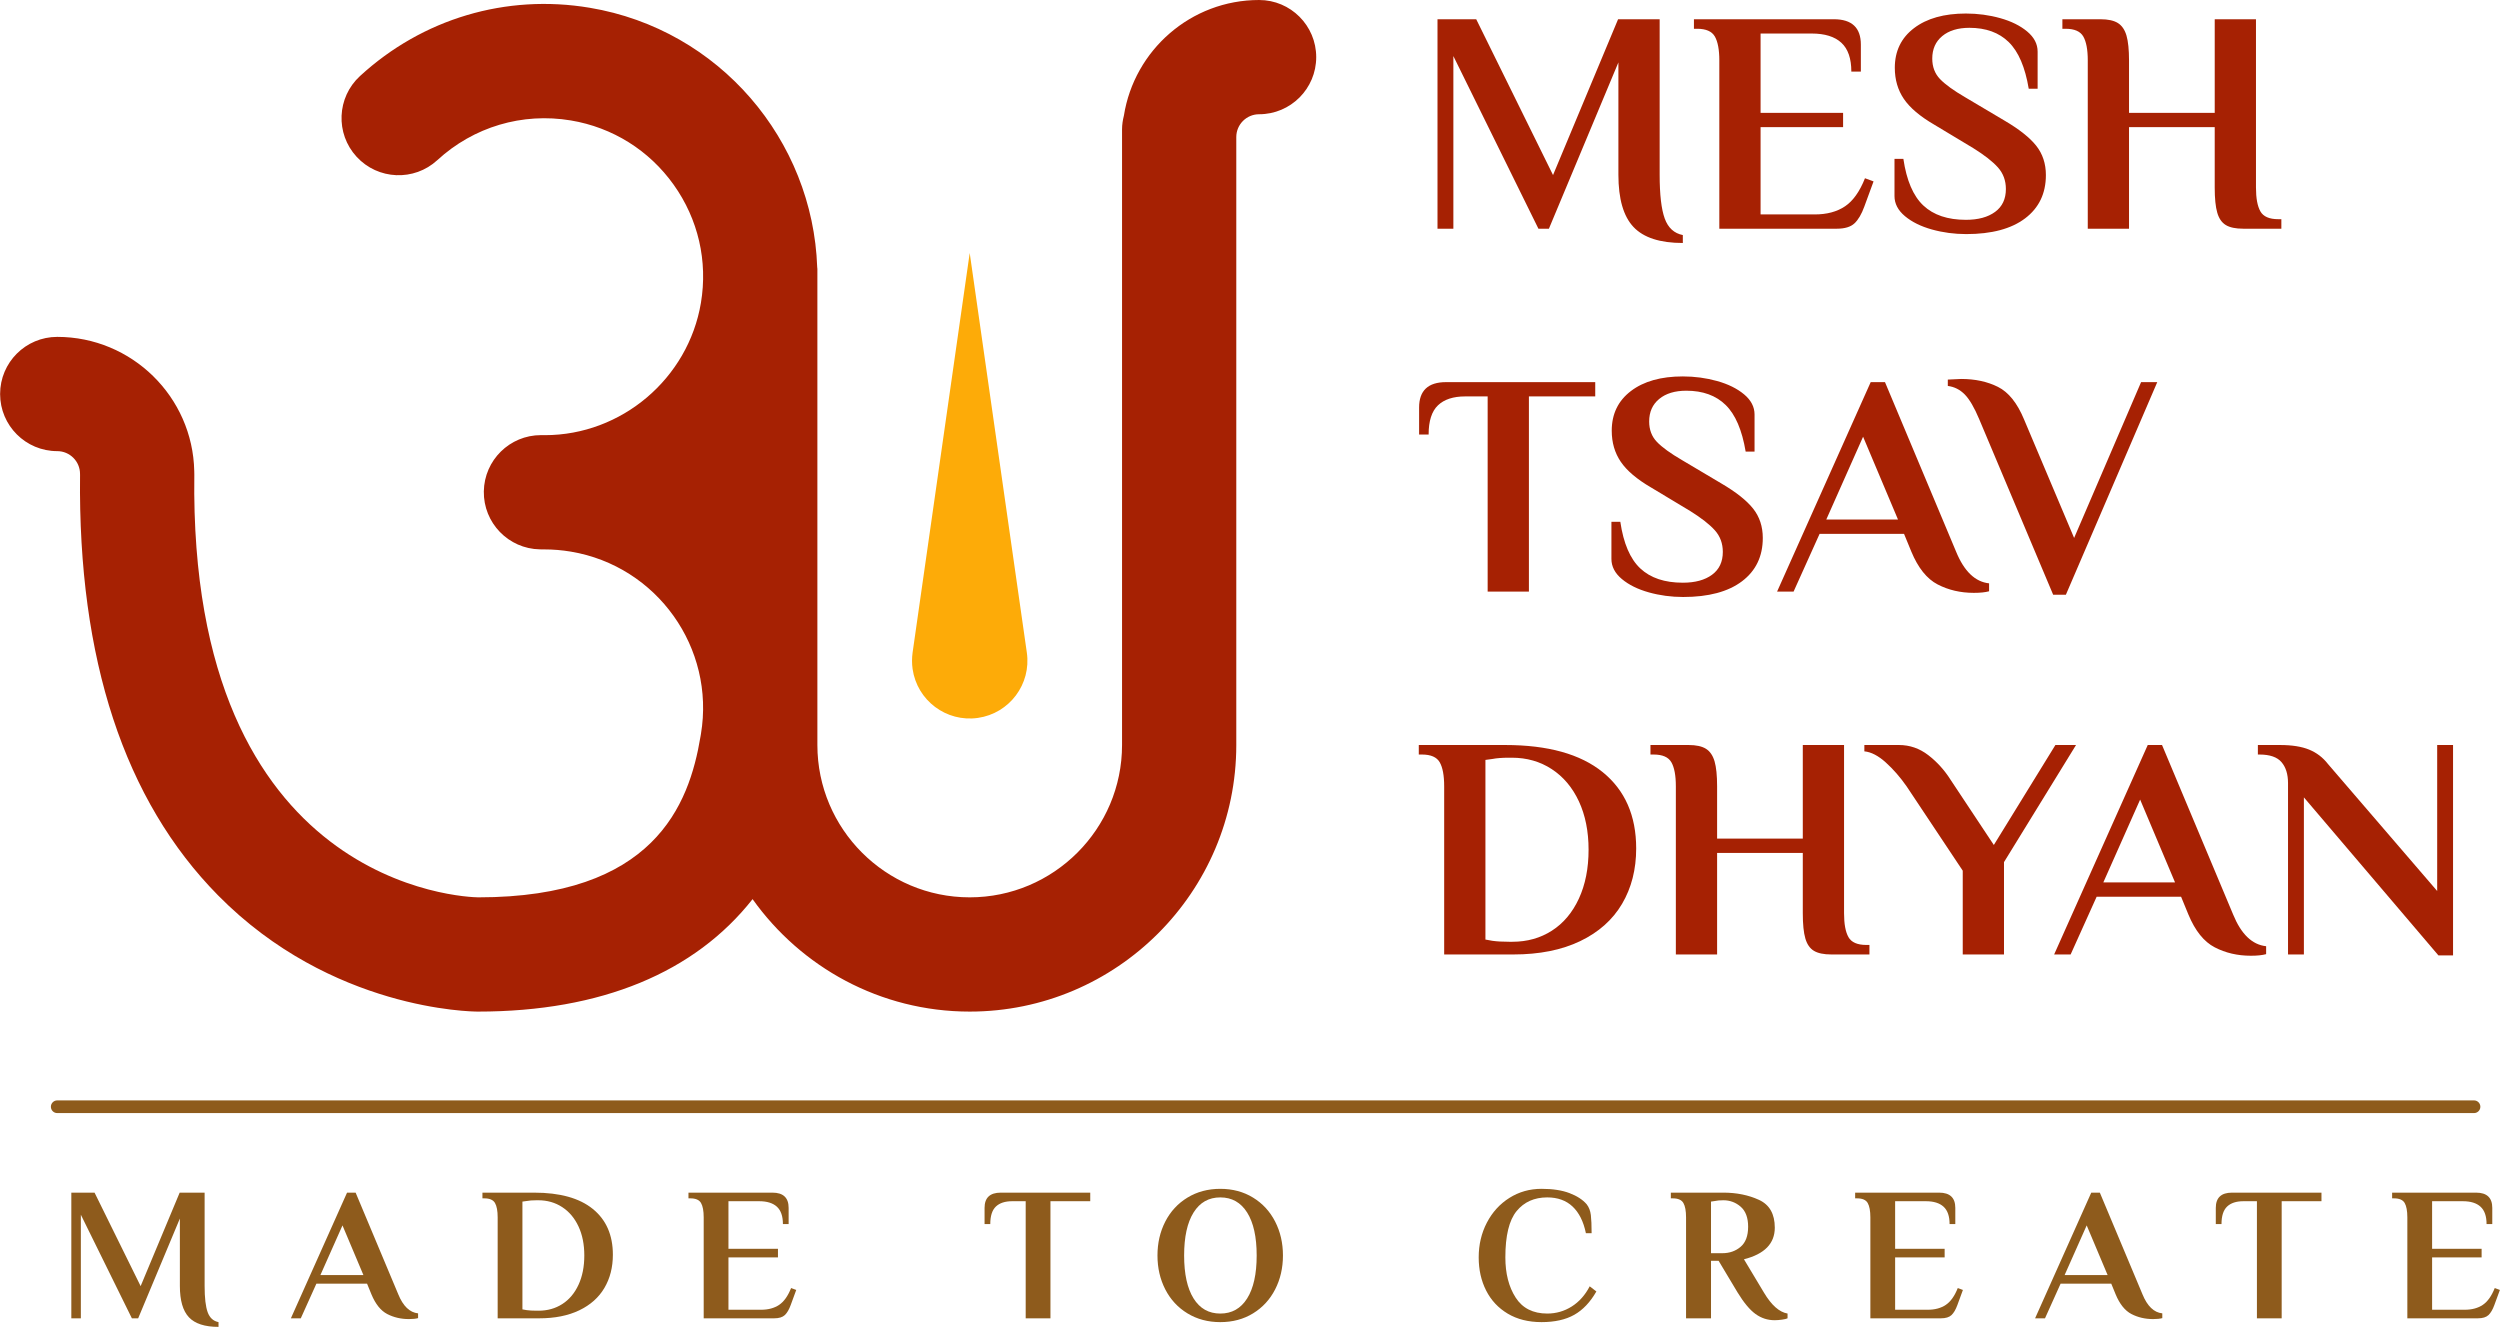
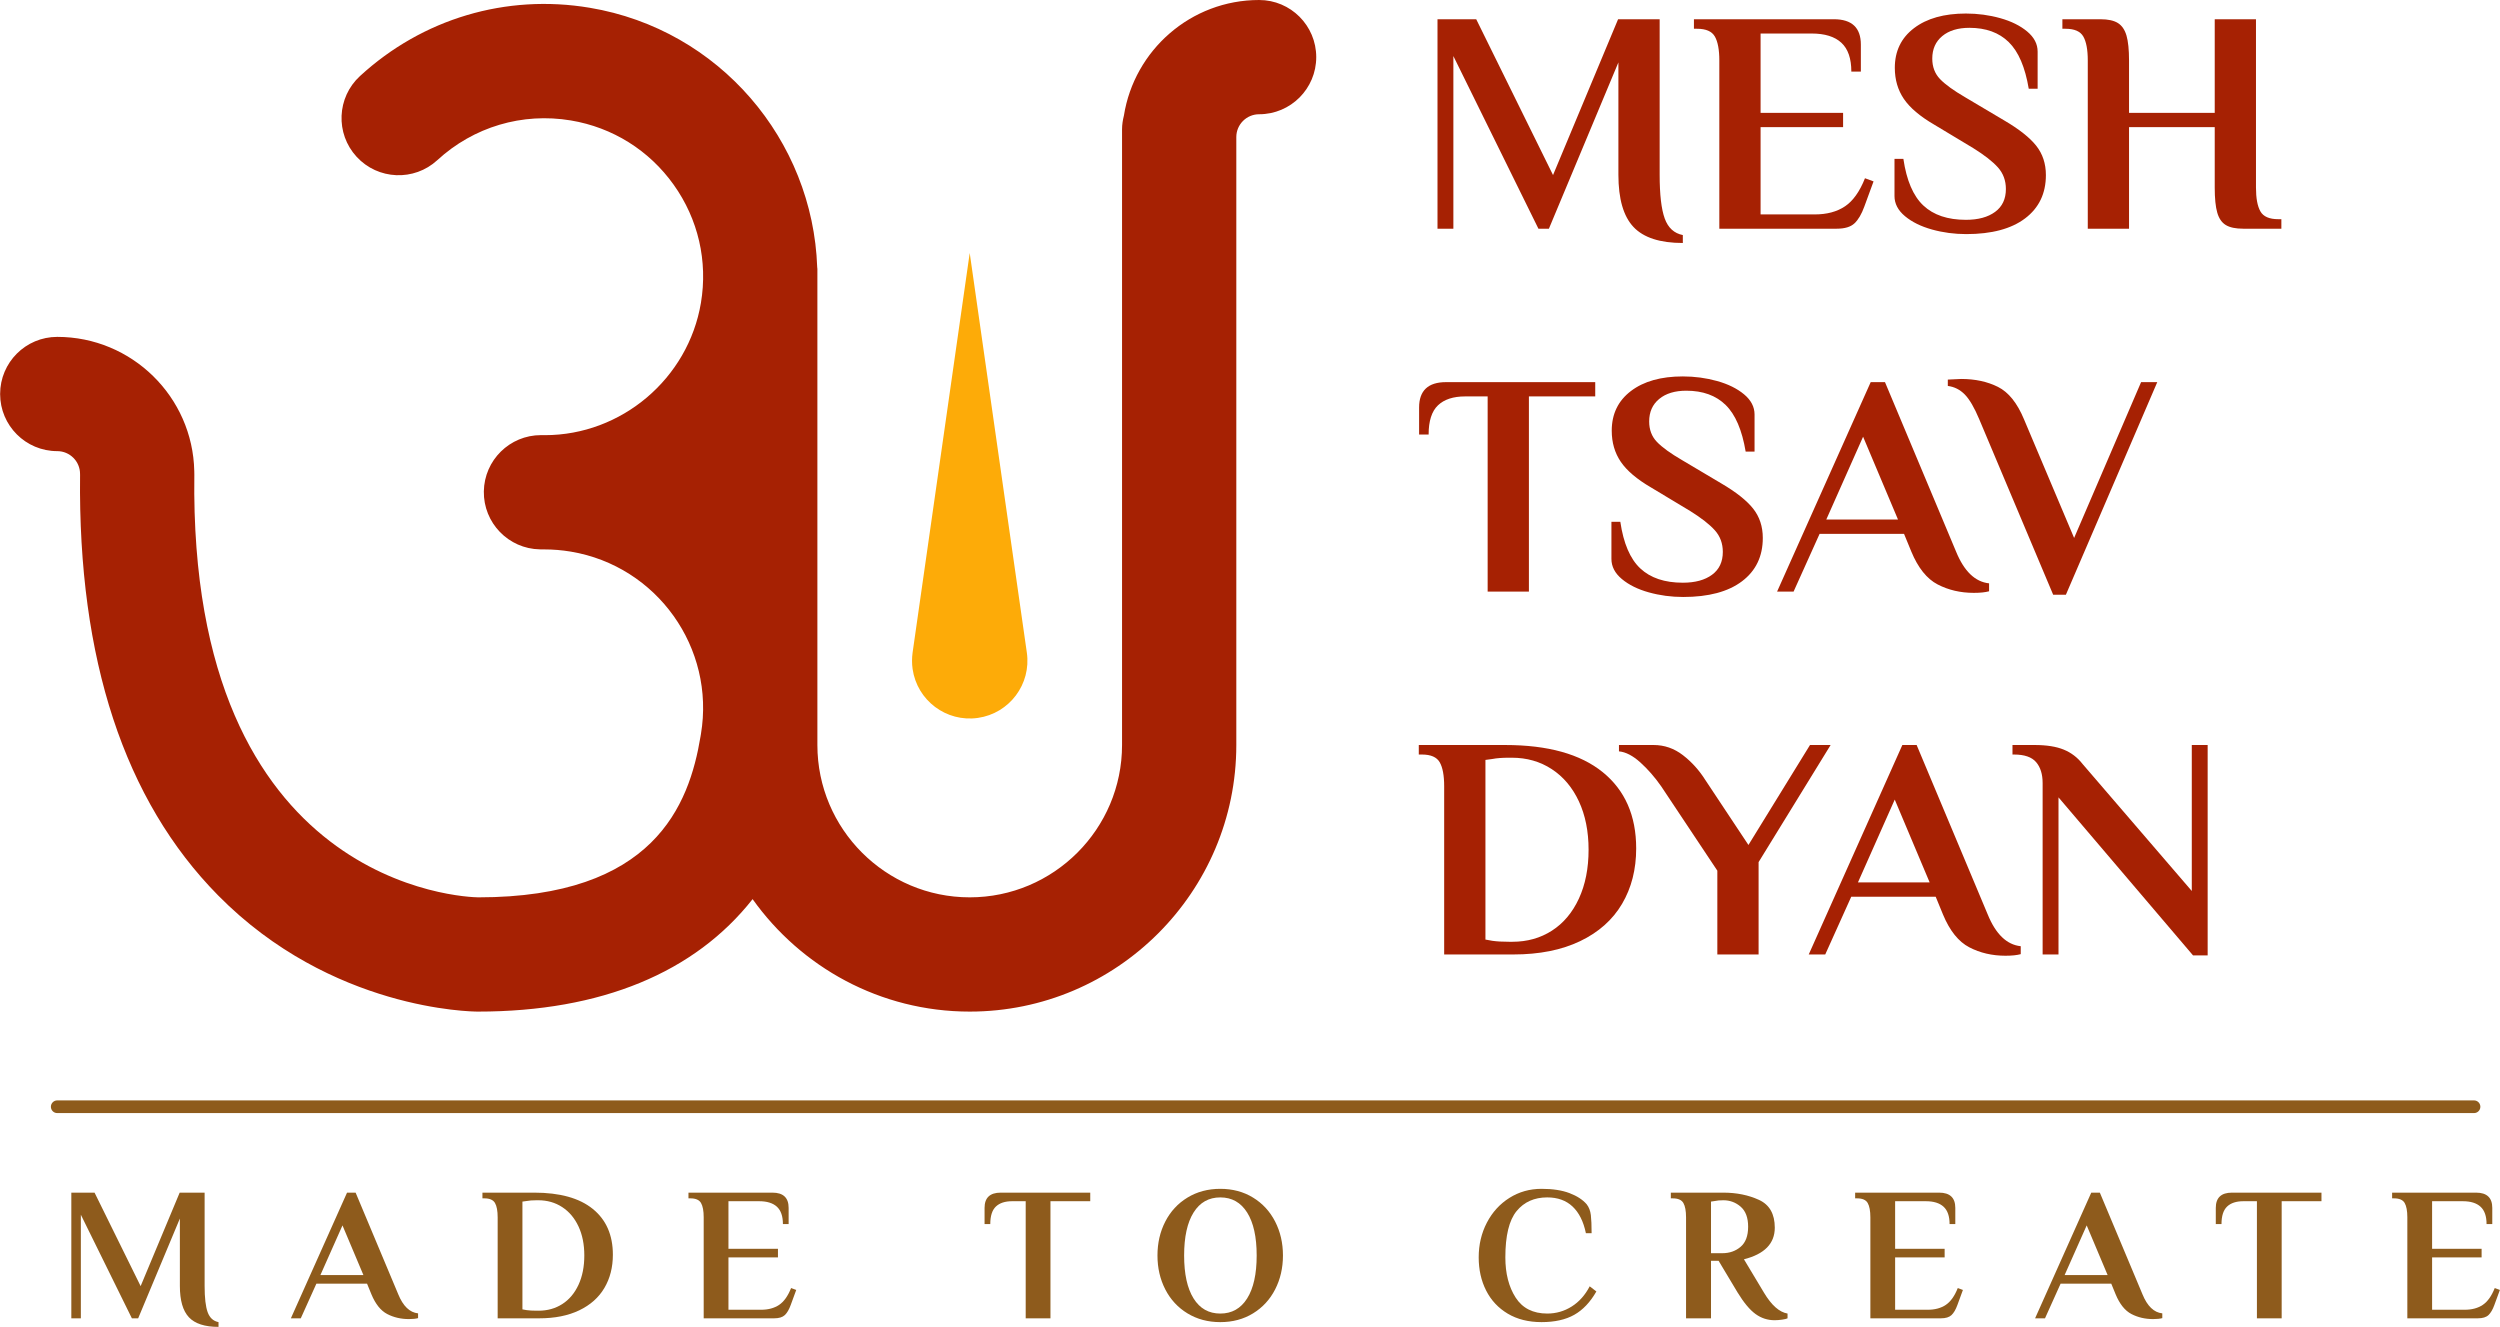
- <svg xmlns="http://www.w3.org/2000/svg" xml:space="preserve" width="8.194in" height="4.349in" version="1.1" style="shape-rendering:geometricPrecision; text-rendering:geometricPrecision; image-rendering:optimizeQuality; fill-rule:evenodd; clip-rule:evenodd" viewBox="0 0 7854.98 4169.44">
+ <svg xmlns="http://www.w3.org/2000/svg" xml:space="preserve" width="8.194in" height="4.349in" version="1.1" style="shape-rendering:geometricPrecision; text-rendering:geometricPrecision; image-rendering:optimizeQuality; fill-rule:evenodd; clip-rule:evenodd" viewBox="0 0 8194.07 4349.43">
  <defs>
    <style type="text/css">
   
    .fil1 {fill:#8E5B1C;fill-rule:nonzero}
    .fil0 {fill:#A62103;fill-rule:nonzero}
    .fil2 {fill:#FDAB08;fill-rule:nonzero}
   
  </style>
  </defs>
  <g id="Layer_x0020_1">
-     <path class="fil0" d="M3956.1 0c-214.45,0 -392.29,157.73 -424.84,363.17 -3.45,13.92 -5.83,28.23 -5.83,43.21l0 1934.65c0,263.94 -214.73,478.67 -478.67,478.67 -263.94,0 -478.67,-214.73 -478.67,-478.67l0 -1495.85c0,-1.94 -0.52,-3.73 -0.57,-5.63 -13.81,-398.59 -306.58,-746.78 -714.79,-815.15 -262.65,-44.09 -525.67,34.22 -721.87,214.56 -72.99,67.1 -77.78,180.65 -10.68,253.63 67.12,72.99 180.67,77.75 253.63,10.67 114.08,-104.87 267.07,-150.24 419.58,-124.81 131.16,21.97 245.9,93.7 323.09,201.99 77.2,108.27 107.63,240.13 85.66,371.27 -39.97,238.47 -249.85,415.69 -490.31,415.69l-1 0 -9.43 -0.09c-0.67,-0.03 -1.32,-0.03 -1.99,-0.03 -97.95,0 -178.01,78.67 -179.45,176.88 -1.44,98.85 77.33,180.28 176.17,182.08 4.54,0.11 9.05,0.15 13.59,0.16l0.51 0c27.6,0 55.57,2.34 83.14,6.95 270.73,45.38 454.09,302.52 408.76,573.27l-1.28 7.54c-35.9,217.02 -147.45,505.55 -698.23,505.55 -37.16,-0.52 -910.09,-27.91 -892.35,-1328.02 0.05,-3.88 -0.03,-7.74 -0.22,-11.56 -4.87,-233.28 -196.14,-421.55 -430.56,-421.55 -99.15,0 -179.51,80.37 -179.51,179.51 0,99.14 80.36,179.5 179.51,179.5 39.51,0 71.65,32.14 71.65,71.65 0,1.57 0.02,3.16 0.05,4.73 -6.6,577.16 139.28,1021.1 433.71,1319.56 356.14,361.03 797.83,365.18 816.46,365.18 388.22,0 681.84,-123.21 863.11,-353.39 151.97,213.46 400.83,353.39 682.26,353.39 461.91,0 837.68,-375.78 837.68,-837.68l0 -1910.37c0,-39.51 32.14,-71.65 71.65,-71.65 99.14,0 179.49,-80.37 179.49,-179.5 0,-99.13 -80.35,-179.5 -179.49,-179.5z" />
-     <path class="fil0" d="M5132.47 713.17c-31.58,-33.57 -47.37,-88.25 -47.37,-164.04l0 -353.02 -218.37 522.57 -32.93 0 -267.27 -542.51 0 542.51 -49.86 0 0 -658.19 121.67 0 241.36 489.64 204.42 -489.64 130.62 0 0 488.64c0,62.51 5.34,108.38 15.96,137.63 10.64,29.25 29.57,46.52 56.84,51.86l0 24.92c-71.79,0 -123.49,-16.79 -155.08,-50.37z" />
-     <path class="fil0" d="M5402.23 190.12c0,-33.91 -4.69,-58.99 -13.99,-75.29 -9.3,-16.29 -27.89,-24.43 -55.81,-24.43l-9.97 0 0 -29.92 439.75 0c56.53,0 84.77,26.6 84.77,79.78l0 84.77 -29.92 0c0,-41.22 -10.44,-71.47 -31.39,-90.75 -20.96,-19.28 -52.04,-28.93 -93.27,-28.93l-160.53 0 0 249.32 259.28 0 0 44.87 -259.28 0 0 274.24 170.5 0c37.92,0 69.5,-8.48 94.74,-25.43 25.28,-16.95 46.2,-46.36 62.83,-88.26l26.92 9.97 -28.91 78.8c-8.65,23.92 -18.92,41.55 -30.93,52.86 -11.95,11.29 -30.58,16.95 -55.83,16.95l-368.97 0 0 -528.55z" />
-     <path class="fil0" d="M6070.35 721.15c-34.55,-9.63 -62.85,-23.58 -84.76,-41.87 -21.94,-18.29 -32.93,-39.4 -32.93,-63.34l0 -116.68 27.93 0c9.97,67.82 30.93,116.68 62.84,146.59 31.89,29.92 76.42,44.88 133.61,44.88 38.56,0 69.14,-8.3 91.77,-24.94 22.6,-16.59 33.88,-40.53 33.88,-71.79 0,-26.59 -8.33,-49.2 -24.92,-67.82 -16.63,-18.6 -42.54,-38.87 -77.79,-60.82l-122.68 -73.8c-44.51,-25.94 -76.27,-52.84 -95.2,-80.78 -18.97,-27.91 -28.44,-60.47 -28.44,-97.71 0,-52.51 20.1,-94.08 60.35,-124.66 40.19,-30.59 94.53,-45.9 163.02,-45.9 37.24,0 73.16,4.83 107.71,14.47 34.55,9.64 62.83,23.62 84.77,41.89 21.92,18.28 32.9,39.39 32.9,63.32l0 116.68 -27.92 0c-11.3,-67.82 -32.26,-116.68 -62.84,-146.6 -30.57,-29.93 -71.79,-44.88 -123.64,-44.88 -35.91,0 -64.31,8.64 -85.26,25.95 -20.93,17.28 -31.41,40.88 -31.41,70.79 0,25.92 8.13,47.37 24.42,64.32 16.3,16.96 42.7,36.07 79.27,57.34l122.68 72.8c46.5,27.27 79.94,53.7 100.23,79.27 20.26,25.6 30.44,56.34 30.44,92.24 0,57.85 -21.82,103.21 -65.35,136.12 -43.54,32.93 -105.21,49.35 -184.99,49.35 -37.24,0 -73.16,-4.82 -107.71,-14.44z" />
-     <path class="fil0" d="M6560.01 190.12c0,-33.91 -4.67,-58.99 -13.98,-75.29 -9.31,-16.29 -27.91,-24.43 -55.83,-24.43l-9.97 0 0 -29.92 119.66 0c23.93,0 42.19,4 54.84,11.96 12.62,7.99 21.58,21.12 26.94,39.41 5.28,18.28 7.97,44.36 7.97,78.27l0 164.55 269.27 0 0 -294.19 129.62 0 0 528.53c0,33.91 4.65,59.02 13.95,75.3 9.31,16.29 27.94,24.43 55.85,24.43l9.97 0 0 29.92 -119.67 0c-23.95,0 -42.22,-3.82 -54.84,-11.48 -12.66,-7.64 -21.62,-20.58 -26.91,-38.89 -5.35,-18.28 -7.99,-44.71 -7.99,-79.29l0 -189.47 -269.27 0 0 319.13 -129.64 0 0 -528.55z" />
-     <path class="fil0" d="M4674.25 1245.65l-70.79 0c-37.24,0 -65.67,9.31 -85.26,27.93 -19.63,18.63 -29.42,49.2 -29.42,91.74l-29.92 0 0 -84.76c0,-53.18 28.25,-79.79 84.76,-79.79l468.7 0 0 44.88 -208.42 0 0 613.3 -129.64 0 0 -613.3z" />
-     <path class="fil0" d="M5180.86 1861.45c-34.6,-9.63 -62.84,-23.61 -84.77,-41.88 -21.94,-18.31 -32.91,-39.41 -32.91,-63.34l0 -116.67 27.93 0c9.97,67.82 30.89,116.67 62.83,146.59 31.9,29.92 76.44,44.88 133.62,44.88 38.56,0 69.14,-8.3 91.72,-24.94 22.61,-16.59 33.94,-40.55 33.94,-71.79 0,-26.6 -8.33,-49.2 -24.94,-67.82 -16.63,-18.61 -42.56,-38.86 -77.79,-60.85l-122.67 -73.77c-44.56,-25.95 -76.26,-52.87 -95.24,-80.8 -18.95,-27.88 -28.41,-60.45 -28.41,-97.7 0,-52.5 20.1,-94.07 60.31,-124.65 40.24,-30.59 94.58,-45.89 163.07,-45.89 37.24,0 73.11,4.83 107.71,14.46 34.54,9.65 62.82,23.6 84.75,41.87 21.93,18.3 32.91,39.42 32.91,63.35l0 116.66 -27.92 0c-11.34,-67.81 -32.26,-116.66 -62.84,-146.57 -30.58,-29.93 -71.8,-44.88 -123.64,-44.88 -35.92,0 -64.36,8.64 -85.28,25.95 -20.97,17.28 -31.45,40.85 -31.45,70.78 0,25.94 8.16,47.37 24.47,64.31 16.29,16.99 42.7,36.08 79.27,57.34l122.66 72.82c46.52,27.25 79.94,53.71 100.2,79.27 20.29,25.62 30.42,56.36 30.42,92.24 0,57.85 -21.78,103.22 -65.33,136.13 -43.55,32.93 -105.18,49.36 -184.95,49.36 -37.25,0 -73.16,-4.82 -107.71,-14.45z" />
-     <path class="fil0" d="M5738.3 1632.59l225.4 0 -109.71 -260.29 -115.69 260.29zm350.04 203.93c-33.93,-17.6 -61.51,-52.01 -82.78,-103.24l-22.94 -55.81 -265.28 0 -81.77 181.48 -51.83 0 294.17 -658.19 44.87 0 223.37 532.51c25.29,61.83 59.83,95.1 103.75,99.74l0 24.92c-11.97,3.31 -27.94,4.99 -47.88,4.99 -41.87,0 -79.78,-8.82 -113.68,-26.41z" />
-     <path class="fil0" d="M6218.96 1317.45c-15.31,-36.55 -30.42,-62.48 -45.39,-77.8 -14.95,-15.27 -32.71,-24.27 -53.37,-26.92l0 -19.95 41.91 -1.98c43.85,0 82.43,8.29 115.66,24.92 33.22,16.64 60.5,50.52 81.77,101.72l157.56 372.95 210.43 -489.63 50.84 0 -287.19 668.14 -39.89 0 -232.36 -551.47z" />
-     <path class="fil0" d="M4752.04 2959.3c46.5,0 87.92,-11.62 124.15,-34.9 36.23,-23.26 64.47,-56.84 84.76,-100.73 20.26,-43.87 30.43,-95.05 30.43,-153.56 0,-57.85 -10.17,-108.52 -30.43,-152.09 -20.29,-43.53 -48.69,-77.27 -85.26,-101.21 -36.59,-23.94 -78.45,-35.9 -125.63,-35.9l-7.99 0c-21.93,0 -39.58,1.33 -52.86,3.98l-21.93 2.98 0 564.46 21.93 3.96c13.94,2.02 31.54,3.01 52.86,3.01l9.97 0zm-214.41 -488.64c0,-33.91 -4.65,-59.01 -13.95,-75.29 -9.32,-16.3 -27.92,-24.43 -55.85,-24.43l-9.97 0 0 -29.92 271.25 0c134.27,0 236.49,28.42 306.65,85.26 70.11,56.84 105.22,136.79 105.22,239.83 0,65.81 -14.81,123.84 -44.38,174.03 -29.61,50.2 -73.47,89.25 -131.66,117.18 -58.17,27.91 -128.12,41.87 -209.88,41.87l-217.42 0 0 -528.53z" />
-     <path class="fil0" d="M5265.62 2470.66c0,-33.91 -4.69,-59.01 -13.99,-75.29 -9.31,-16.3 -27.89,-24.43 -55.81,-24.43l-9.97 0 0 -29.92 119.67 0c23.91,0 42.19,3.98 54.84,11.96 12.62,7.99 21.58,21.12 26.94,39.39 5.28,18.3 7.97,44.38 7.97,78.29l0 164.53 269.25 0 0 -294.17 129.64 0 0 528.53c0,33.91 4.65,59.02 13.95,75.3 9.31,16.29 27.93,24.42 55.85,24.42l9.97 0 0 29.92 -119.66 0c-23.95,0 -42.23,-3.82 -54.84,-11.46 -12.66,-7.63 -21.62,-20.6 -26.92,-38.91 -5.34,-18.27 -7.99,-44.69 -7.99,-79.27l0 -189.47 -269.25 0 0 319.11 -129.64 0 0 -528.53z" />
-     <path class="fil0" d="M6167.11 2735.92l-176.54 -265.26c-19.95,-28.57 -41.73,-53.49 -65.28,-74.78 -23.62,-21.28 -46.06,-32.93 -67.31,-34.91l0 -19.95 108.68 0c33.88,0 64.67,10.64 92.24,31.9 27.57,21.29 51.03,47.21 70.31,77.8l135.61 204.44 193.48 -314.14 64.82 0 -226.37 367.99 0 290.18 -129.64 0 0 -263.28z" />
-     <path class="fil0" d="M6608.85 2772.83l225.4 0 -109.71 -260.29 -115.69 260.29zm350.05 203.92c-33.94,-17.6 -61.51,-51.99 -82.78,-103.21l-22.94 -55.83 -265.28 0 -81.76 181.48 -51.84 0 294.17 -658.18 44.87 0 223.38 532.52c25.27,61.83 59.83,95.08 103.73,99.74l0 24.94c-11.97,3.3 -27.93,4.98 -47.88,4.98 -41.87,0 -79.78,-8.8 -113.66,-26.44z" />
-     <path class="fil0" d="M7239.1 2505.56l0 493.64 -49.86 0 0 -538.5c0,-27.93 -6.82,-49.86 -20.45,-65.81 -13.63,-15.96 -36.73,-23.94 -69.3,-23.94l-4.98 0 0 -29.92 69.81 0c37.24,0 67.62,4.82 91.21,14.46 23.62,9.65 43.41,24.77 59.37,45.38l343.04 398.89 0 -458.72 49.86 0 0 661.18 -45.88 0 -422.82 -496.65z" />
-     <path class="fil1" d="M7773.68 3497.64l-7594.18 0c-11.02,0 -19.95,-8.92 -19.95,-19.94 0,-11.02 8.92,-19.95 19.95,-19.95l7594.18 0c11.01,0 19.95,8.92 19.95,19.95 0,11.02 -8.93,19.94 -19.95,19.94z" />
-     <path class="fil1" d="M593.26 4139.23c-18.95,-20.14 -28.41,-52.98 -28.41,-98.43l0 -211.82 -131.05 313.54 -19.74 0 -160.36 -325.5 0 325.5 -29.92 0 0 -394.91 73 0 144.79 293.78 122.66 -293.78 78.38 0 0 293.19c0,37.5 3.2,65.01 9.59,82.57 6.36,17.55 17.75,27.91 34.1,31.1l0 14.96c-43.08,0 -74.11,-10.08 -93.04,-30.21z" />
-     <path class="fil1" d="M1006.4 4006.7l135.23 0 -65.81 -156.16 -69.42 156.16zm210.02 122.36c-20.32,-10.57 -36.88,-31.2 -49.66,-61.94l-13.75 -33.51 -159.16 0 -49.06 108.91 -31.11 0 176.5 -394.91 26.94 0 134.02 319.51c15.16,37.11 35.91,57.05 62.24,59.83l0 14.95c-7.19,2.02 -16.76,3.01 -28.73,3.01 -25.12,0 -47.86,-5.29 -68.22,-15.86z" />
-     <path class="fil1" d="M1692.1 4118.59c27.91,0 52.74,-6.98 74.49,-20.95 21.74,-13.96 38.68,-34.11 50.86,-60.43 12.18,-26.32 18.26,-57.04 18.26,-92.15 0,-34.7 -6.07,-65.12 -18.26,-91.24 -12.18,-26.14 -29.21,-46.37 -51.17,-60.73 -21.93,-14.36 -47.05,-21.54 -75.37,-21.54l-4.79 0c-13.17,0 -23.74,0.8 -31.71,2.37l-13.17 1.82 0 338.66 13.17 2.38c8.37,1.19 18.93,1.8 31.71,1.8l5.98 0zm-128.65 -293.19c0,-20.34 -2.78,-35.4 -8.37,-45.17 -5.58,-9.77 -16.75,-14.67 -33.5,-14.67l-5.98 0 0 -17.93 162.75 0c80.56,0 141.89,17.04 183.99,51.15 42.08,34.1 63.12,82.08 63.12,143.91 0,39.49 -8.88,74.28 -26.63,104.39 -17.76,30.14 -44.09,53.56 -78.98,70.31 -34.9,16.76 -76.9,25.14 -125.96,25.14l-130.44 0 0 -317.13z" />
-     <path class="fil1" d="M2210.85 3825.39c0,-20.33 -2.78,-35.39 -8.37,-45.18 -5.59,-9.77 -16.75,-14.66 -33.51,-14.66l-5.96 0 0 -17.95 263.86 0c33.91,0 50.87,15.95 50.87,47.87l0 50.87 -17.96 0c0,-24.74 -6.3,-42.88 -18.86,-54.47 -12.57,-11.56 -31.21,-17.33 -55.94,-17.33l-96.33 0 0 149.57 155.56 0 0 26.94 -155.56 0 0 164.55 102.31 0c22.74,0 41.68,-5.1 56.86,-15.27 15.15,-10.16 27.71,-27.8 37.68,-52.94l16.15 5.98 -17.35 47.28c-5.19,14.35 -11.36,24.92 -18.55,31.71 -7.19,6.76 -18.35,10.16 -33.5,10.16l-221.4 0 0 -317.13z" />
-     <path class="fil1" d="M3222.66 3774.54l-42.47 0c-22.35,0 -39.41,5.59 -51.18,16.75 -11.76,11.18 -17.64,29.53 -17.64,55.07l-17.95 0 0 -50.89c0,-31.9 16.95,-47.85 50.86,-47.85l281.22 0 0 26.92 -125.05 0 0 367.99 -77.8 0 0 -367.99z" />
-     <path class="fil1" d="M3918.55 4080c19.95,-31.71 29.92,-76.69 29.92,-134.94 0,-58.24 -9.97,-103.21 -29.92,-134.93 -19.97,-31.7 -48.06,-47.56 -84.37,-47.56 -36.31,0 -64.32,15.86 -84.07,47.56 -19.76,31.71 -29.62,76.69 -29.62,134.93 0,58.25 9.87,103.22 29.62,134.94 19.75,31.71 47.76,47.56 84.07,47.56 36.31,0 64.4,-15.84 84.37,-47.56zm-187.58 46.96c-30.14,-18.33 -53.35,-43.47 -69.71,-75.38 -16.36,-31.91 -24.52,-67.4 -24.52,-106.51 0,-39.07 8.16,-74.57 24.52,-106.5 16.36,-31.9 39.57,-57.04 69.71,-75.38 30.11,-18.35 64.52,-27.54 103.21,-27.54 38.68,0 73,9.19 102.92,27.54 29.92,18.35 53.06,43.48 69.41,75.38 16.35,31.93 24.52,67.44 24.52,106.5 0,39.11 -8.17,74.6 -24.52,106.51 -16.35,31.91 -39.49,57.05 -69.41,75.38 -29.92,18.35 -64.24,27.52 -102.92,27.52 -38.69,0 -73.11,-9.17 -103.21,-27.52z" />
-     <path class="fil1" d="M4737.36 4127.85c-29.72,-17.75 -52.37,-41.98 -67.9,-72.7 -15.59,-30.71 -23.34,-65.42 -23.34,-104.1 0,-39.89 8.57,-76.3 25.71,-109.2 17.15,-32.9 40.79,-58.82 70.9,-77.78 30.12,-18.95 63.74,-28.44 100.83,-28.44 35.08,0 64.42,4.5 87.96,13.49 23.54,8.96 41.48,20.62 53.87,35 7.18,9.16 11.57,20.55 13.17,34.1 1.56,13.55 2.39,32.51 2.39,56.84l-17.96 0c-7.56,-36.69 -21.54,-64.63 -41.87,-83.77 -20.35,-19.16 -46.87,-28.72 -79.59,-28.72 -40.66,0 -72.82,14.36 -96.33,43.08 -23.54,28.72 -35.3,77.2 -35.3,145.4 0,50.66 10.74,92.73 32.29,126.24 21.54,33.51 54.67,50.26 99.34,50.26 27.93,0 53.58,-7.39 76.9,-22.15 23.34,-14.74 42.19,-35.9 56.52,-63.42l20.95 16.15c-19.13,33.51 -42.26,57.95 -69.42,73.32 -27.11,15.34 -61.42,23.01 -102.91,23.01 -41.06,0 -76.47,-8.88 -106.19,-26.61z" />
-     <path class="fil1" d="M5411.98 3937.89c22.37,0 41.37,-6.68 57.14,-20.05 15.75,-13.37 23.64,-34.42 23.64,-63.12 0,-28.32 -7.79,-49.25 -23.34,-62.84 -15.56,-13.54 -33.73,-20.33 -54.44,-20.33 -11.58,0 -20.57,0.8 -26.94,2.38l-11.94 1.81 0 162.15 35.87 0zm104.12 191.16c-17.95,-12.96 -36.7,-35.39 -56.24,-67.32l-59.83 -99.91 -23.91 0 0 180.68 -78.42 0 0 -317.13c0,-20.34 -2.77,-35.39 -8.37,-45.17 -5.58,-9.77 -16.76,-14.66 -33.5,-14.66l-5.96 0 0 -17.95 165.14 0c41.47,0 78.77,7.57 111.86,22.74 33.11,15.18 49.66,44.27 49.66,87.35 0,49.89 -32.27,82.97 -96.91,99.32l62.84 104.72c23.51,39.49 48.27,61.43 74.16,65.81l0 14.96c-3.18,1.6 -8.96,3 -17.33,4.2 -8.37,1.17 -16.15,1.78 -23.34,1.78 -21.92,0 -41.86,-6.47 -59.83,-19.44z" />
-     <path class="fil1" d="M5876.86 3825.39c0,-20.33 -2.77,-35.39 -8.37,-45.18 -5.58,-9.77 -16.76,-14.66 -33.51,-14.66l-5.95 0 0 -17.95 263.85 0c33.91,0 50.87,15.95 50.87,47.87l0 50.87 -17.97 0c0,-24.74 -6.26,-42.88 -18.85,-54.47 -12.53,-11.56 -31.2,-17.33 -55.94,-17.33l-96.33 0 0 149.57 155.58 0 0 26.94 -155.58 0 0 164.55 102.32 0c22.71,0 41.68,-5.1 56.85,-15.27 15.15,-10.16 27.73,-27.8 37.7,-52.94l16.12 5.98 -17.33 47.28c-5.19,14.35 -11.37,24.92 -18.55,31.71 -7.22,6.76 -18.33,10.16 -33.5,10.16l-221.41 0 0 -317.13z" />
-     <path class="fil1" d="M6487.21 4006.7l135.2 0 -65.8 -156.16 -69.41 156.16zm209.99 122.36c-20.33,-10.57 -36.88,-31.2 -49.66,-61.94l-13.74 -33.51 -159.17 0 -49.05 108.91 -31.13 0 176.51 -394.91 26.95 0 134.02 319.51c15.15,37.11 35.91,57.05 62.25,59.83l0 14.95c-7.2,2.02 -16.75,3.01 -28.75,3.01 -25.12,0 -47.84,-5.29 -68.22,-15.86z" />
-     <path class="fil1" d="M7091.51 3774.54l-42.46 0c-22.35,0 -39.42,5.59 -51.18,16.75 -11.77,11.18 -17.66,29.53 -17.66,55.07l-17.92 0 0 -50.89c0,-31.9 16.94,-47.85 50.84,-47.85l281.21 0 0 26.92 -125.04 0 0 367.99 -77.79 0 0 -367.99z" />
-     <path class="fil1" d="M7564.18 3825.39c0,-20.33 -2.77,-35.39 -8.37,-45.18 -5.58,-9.77 -16.76,-14.66 -33.51,-14.66l-5.95 0 0 -17.95 263.85 0c33.91,0 50.87,15.95 50.87,47.87l0 50.87 -17.96 0c0,-24.74 -6.27,-42.88 -18.87,-54.47 -12.53,-11.56 -31.18,-17.33 -55.93,-17.33l-96.33 0 0 149.57 155.58 0 0 26.94 -155.58 0 0 164.55 102.33 0c22.7,0 41.67,-5.1 56.84,-15.27 15.15,-10.16 27.73,-27.8 37.7,-52.94l16.13 5.98 -17.34 47.28c-5.18,14.35 -11.37,24.92 -18.55,31.71 -7.2,6.76 -18.33,10.16 -33.5,10.16l-221.41 0 0 -317.13z" />
-     <path class="fil2" d="M2867.26 2050.71l179.5 -1255.83 179.5 1255.83c14.18,99.14 -54.71,190.99 -153.84,205.17 -99.14,14.17 -190.99,-54.72 -205.16,-153.86 -2.45,-17.16 -2.25,-34.95 0,-51.31z" />
+     <path class="fil0" d="M4126.89 0c-223.71,0 -409.22,164.54 -443.18,378.85 -3.6,14.52 -6.09,29.44 -6.09,45.07l0 2018.17c0,275.33 -224,499.33 -499.33,499.33 -275.33,0 -499.33,-224 -499.33,-499.33l0 -1560.43c0,-2.03 -0.54,-3.89 -0.6,-5.87 -14.4,-415.8 -319.82,-779.02 -745.65,-850.33 -273.99,-45.99 -548.36,35.69 -753.03,223.82 -76.14,70 -81.14,188.44 -11.14,264.58 70.02,76.14 188.47,81.11 264.58,11.13 119,-109.4 278.6,-156.72 437.7,-130.19 136.82,22.91 256.51,97.75 337.04,210.7 80.53,112.94 112.28,250.5 89.36,387.3 -41.69,248.76 -260.64,433.64 -511.47,433.64l-1.04 0 -9.83 -0.1c-0.7,-0.03 -1.37,-0.03 -2.07,-0.03 -102.18,0 -185.69,82.07 -187.19,184.52 -1.5,103.12 80.67,188.07 183.78,189.94 4.74,0.11 9.44,0.15 14.18,0.17l0.53 0c28.79,0 57.97,2.44 86.72,7.25 282.42,47.33 473.69,315.58 426.4,598.02l-1.33 7.86c-37.44,226.39 -153.82,527.37 -728.37,527.37 -38.76,-0.54 -949.37,-29.11 -930.87,-1385.35 0.06,-4.04 -0.03,-8.07 -0.22,-12.06 -5.08,-243.35 -204.61,-439.75 -449.15,-439.75 -103.43,0 -187.26,83.83 -187.26,187.26 0,103.42 83.83,187.25 187.26,187.25 41.22,0 74.75,33.53 74.75,74.75 0,1.64 0.02,3.29 0.06,4.93 -6.89,602.07 145.29,1065.18 452.43,1376.53 371.51,376.61 832.28,380.94 851.71,380.94 404.98,0 711.28,-128.53 900.37,-368.65 158.53,222.68 418.14,368.65 711.71,368.65 481.85,0 873.85,-392 873.85,-873.85l0 -1992.83c0,-41.22 33.53,-74.75 74.75,-74.75 103.42,0 187.24,-83.83 187.24,-187.25 0,-103.41 -83.82,-187.25 -187.24,-187.25z" />
+     <path class="fil0" d="M5354.03 743.95c-32.94,-35.02 -49.41,-92.06 -49.41,-171.13l0 -368.26 -227.8 545.13 -34.35 0 -278.8 -565.93 0 565.93 -52.02 0 0 -686.6 126.92 0 251.78 510.78 213.25 -510.78 136.26 0 0 509.74c0,65.21 5.57,113.06 16.65,143.57 11.1,30.52 30.85,48.53 59.29,54.1l0 26c-74.89,0 -128.82,-17.51 -161.78,-52.54z" />
+     <path class="fil0" d="M5635.44 198.32c0,-35.37 -4.89,-61.54 -14.6,-78.54 -9.7,-16.99 -29.09,-25.49 -58.22,-25.49l-10.4 0 0 -31.21 458.74 0c58.97,0 88.43,27.75 88.43,83.22l0 88.43 -31.21 0c0,-43 -10.89,-74.56 -32.75,-94.67 -21.86,-20.11 -54.29,-30.18 -97.29,-30.18l-167.46 0 0 260.08 270.47 0 0 46.81 -270.47 0 0 286.08 177.86 0c39.56,0 72.5,-8.85 98.83,-26.53 26.37,-17.68 48.19,-48.36 65.54,-92.07l28.08 10.4 -30.15 82.2c-9.03,24.96 -19.73,43.35 -32.26,55.14 -12.47,11.78 -31.9,17.68 -58.24,17.68l-384.9 0 0 -551.36z" />
+     <path class="fil0" d="M6332.4 752.28c-36.04,-10.04 -65.56,-24.6 -88.42,-43.68 -22.89,-19.08 -34.35,-41.1 -34.35,-66.07l0 -121.72 29.14 0c10.4,70.75 32.26,121.72 65.56,152.92 33.26,31.21 79.72,46.82 139.37,46.82 40.22,0 72.13,-8.65 95.74,-26.02 23.57,-17.3 35.35,-42.28 35.35,-74.89 0,-27.74 -8.69,-51.32 -26,-70.75 -17.35,-19.4 -44.37,-40.54 -81.15,-63.44l-127.97 -76.98c-46.43,-27.06 -79.56,-55.13 -99.31,-84.26 -19.79,-29.11 -29.67,-63.08 -29.67,-101.93 0,-54.78 20.97,-98.14 62.96,-130.04 41.93,-31.91 98.61,-47.88 170.06,-47.88 38.85,0 76.32,5.04 112.36,15.1 36.04,10.06 65.54,24.64 88.43,43.7 22.86,19.07 34.32,41.09 34.32,66.06l0 121.72 -29.12 0c-11.79,-70.75 -33.65,-121.72 -65.56,-152.93 -31.89,-31.22 -74.89,-46.82 -128.97,-46.82 -37.46,0 -67.09,9.01 -88.94,27.07 -21.83,18.03 -32.76,42.64 -32.76,73.85 0,27.04 8.48,49.42 25.47,67.1 17,17.7 44.54,37.63 82.69,59.82l127.97 75.94c48.51,28.44 83.39,56.02 104.56,82.7 21.14,26.7 31.75,58.78 31.75,96.22 0,60.35 -22.76,107.67 -68.17,142 -45.42,34.35 -109.75,51.48 -192.97,51.48 -38.85,0 -76.32,-5.03 -112.36,-15.07z" />
+     <path class="fil0" d="M6843.2 198.32c0,-35.37 -4.87,-61.54 -14.58,-78.54 -9.71,-16.99 -29.11,-25.49 -58.24,-25.49l-10.4 0 0 -31.21 124.83 0c24.96,0 44.02,4.17 57.21,12.47 13.17,8.33 22.52,22.03 28.1,41.11 5.51,19.07 8.32,46.28 8.32,81.65l0 171.65 280.89 0 0 -306.89 135.22 0 0 551.35c0,35.38 4.85,61.57 14.56,78.56 9.71,16.99 29.14,25.49 58.26,25.49l10.41 0 0 31.21 -124.83 0c-24.98,0 -44.04,-3.99 -57.21,-11.97 -13.21,-7.97 -22.56,-21.47 -28.07,-40.57 -5.58,-19.07 -8.33,-46.64 -8.33,-82.71l0 -197.65 -280.89 0 0 332.9 -135.24 0 0 -551.36z" />
+     <path class="fil0" d="M4876.03 1299.43l-73.85 0c-38.85,0 -68.5,9.71 -88.94,29.14 -20.47,19.43 -30.69,51.32 -30.69,95.7l-31.21 0 0 -88.42c0,-55.47 29.47,-83.24 88.42,-83.24l488.93 0 0 46.82 -217.42 0 0 639.78 -135.24 0 0 -639.78z" />
+     <path class="fil0" d="M5404.52 1941.81c-36.1,-10.04 -65.56,-24.63 -88.43,-43.69 -22.89,-19.1 -34.33,-41.11 -34.33,-66.07l0 -121.71 29.14 0c10.41,70.75 32.22,121.71 65.54,152.92 33.28,31.21 79.74,46.82 139.39,46.82 40.22,0 72.13,-8.65 95.68,-26.02 23.58,-17.3 35.4,-42.3 35.4,-74.89 0,-27.75 -8.69,-51.32 -26.02,-70.75 -17.35,-19.42 -44.4,-40.54 -81.15,-63.47l-127.96 -76.96c-46.48,-27.07 -79.56,-55.15 -99.35,-84.29 -19.76,-29.08 -29.64,-63.06 -29.64,-101.92 0,-54.76 20.97,-98.13 62.92,-130.03 41.97,-31.91 98.67,-47.87 170.11,-47.87 38.85,0 76.26,5.04 112.36,15.08 36.03,10.07 65.53,24.62 88.41,43.68 22.88,19.09 34.33,41.12 34.33,66.08l0 121.69 -29.13 0c-11.83,-70.74 -33.65,-121.69 -65.56,-152.9 -31.9,-31.22 -74.9,-46.82 -128.97,-46.82 -37.47,0 -67.14,9.01 -88.96,27.07 -21.87,18.03 -32.81,42.61 -32.81,73.83 0,27.06 8.52,49.42 25.53,67.08 16.99,17.72 44.54,37.64 82.7,59.82l127.96 75.96c48.53,28.43 83.39,56.03 104.53,82.69 21.17,26.72 31.74,58.79 31.74,96.22 0,60.35 -22.72,107.68 -68.15,142.01 -45.43,34.35 -109.72,51.49 -192.93,51.49 -38.86,0 -76.32,-5.03 -112.36,-15.07z" />
+     <path class="fil0" d="M5986.02 1703.07l235.13 0 -114.44 -271.53 -120.68 271.53zm365.15 212.74c-35.39,-18.36 -64.17,-54.25 -86.35,-107.7l-23.93 -58.22 -276.74 0 -85.3 189.32 -54.07 0 306.87 -686.6 46.81 0 233.01 555.5c26.38,64.5 62.42,99.21 108.22,104.04l0 26c-12.49,3.46 -29.14,5.21 -49.94,5.21 -43.68,0 -83.22,-9.2 -118.58,-27.56z" />
+     <path class="fil0" d="M6487.43 1374.32c-15.97,-38.13 -31.74,-65.18 -47.35,-81.15 -15.6,-15.93 -34.13,-25.32 -55.67,-28.08l0 -20.81 43.72 -2.07c45.75,0 85.98,8.65 120.65,26 34.65,17.36 63.11,52.7 85.3,106.11l164.36 389.06 219.52 -510.76 53.04 0 -299.58 696.98 -41.61 0 -242.39 -575.28z" />
+     <path class="fil0" d="M4957.19 3087.06c48.51,0 91.72,-12.12 129.51,-36.4 37.79,-24.26 67.25,-59.29 88.42,-105.08 21.14,-45.76 31.75,-99.15 31.75,-160.19 0,-60.35 -10.61,-113.21 -31.75,-158.65 -21.17,-45.41 -50.79,-80.61 -88.94,-105.58 -38.17,-24.97 -81.83,-37.44 -131.06,-37.44l-8.33 0c-22.87,0 -41.29,1.39 -55.14,4.15l-22.87 3.11 0 588.83 22.87 4.13c14.54,2.11 32.9,3.14 55.14,3.14l10.41 0zm-223.67 -509.74c0,-35.37 -4.85,-61.56 -14.56,-78.54 -9.72,-17 -29.13,-25.49 -58.26,-25.49l-10.4 0 0 -31.21 282.96 0c140.07,0 246.7,29.64 319.89,88.94 73.14,59.29 109.76,142.7 109.76,250.18 0,68.65 -15.44,129.18 -46.29,181.54 -30.89,52.36 -76.64,93.1 -137.35,122.24 -60.68,29.11 -133.65,43.68 -218.94,43.68l-226.81 0 0 -551.35z" />
+     <path class="fil0" d="M5628.95 2854.02l-184.17 -276.71c-20.81,-29.8 -43.53,-55.8 -68.1,-78.01 -24.64,-22.2 -48.04,-34.35 -70.22,-36.42l0 -20.81 113.37 0c35.35,0 67.46,11.1 96.22,33.28 28.76,22.21 53.24,49.25 73.35,81.15l141.46 213.26 201.83 -327.7 67.62 0 -236.14 383.88 0 302.71 -135.24 0 0 -274.64z" />
+     <path class="fil0" d="M6089.77 2892.53l235.13 0 -114.44 -271.53 -120.68 271.53zm365.17 212.72c-35.4,-18.36 -64.17,-54.24 -86.36,-107.67l-23.93 -58.24 -276.74 0 -85.29 189.32 -54.08 0 306.87 -686.59 46.81 0 233.03 555.51c26.36,64.5 62.42,99.18 108.21,104.04l0 26.01c-12.49,3.44 -29.14,5.2 -49.94,5.2 -43.68,0 -83.22,-9.18 -118.57,-27.58z" />
+     <path class="fil0" d="M6747.22 2613.72l0 514.94 -52.01 0 0 -561.75c0,-29.14 -7.11,-52.02 -21.33,-68.65 -14.22,-16.65 -38.32,-24.97 -72.29,-24.97l-5.2 0 0 -31.21 72.82 0c38.85,0 70.54,5.03 95.15,15.08 24.64,10.07 45.28,25.83 61.93,47.33l357.85 416.11 0 -478.53 52.02 0 0 689.72 -47.86 0 -441.07 -518.09z" />
+     <path class="fil1" d="M8109.27 3648.63l-7922.01 0c-11.5,0 -20.81,-9.3 -20.81,-20.8 0,-11.5 9.31,-20.81 20.81,-20.81l7922.01 0c11.49,0 20.81,9.31 20.81,20.81 0,11.5 -9.32,20.8 -20.81,20.8z" />
+     <path class="fil1" d="M618.87 4317.92c-19.76,-21.01 -29.64,-55.26 -29.64,-102.68l0 -220.96 -136.71 327.07 -20.59 0 -167.28 -339.56 0 339.56 -31.21 0 0 -411.96 76.15 0 151.04 306.46 127.96 -306.46 81.76 0 0 305.85c0,39.12 3.33,67.82 10,86.14 6.64,18.31 18.51,29.11 35.57,32.44l0 15.61c-44.94,0 -77.31,-10.52 -97.06,-31.52z" />
+     <path class="fil1" d="M1049.84 4179.67l141.07 0 -68.65 -162.91 -72.42 162.91zm219.08 127.64c-21.2,-11.03 -38.47,-32.54 -51.81,-64.61l-14.35 -34.96 -166.03 0 -51.18 113.61 -32.46 0 184.12 -411.96 28.1 0 139.81 333.31c15.82,38.71 37.46,59.51 64.93,62.42l0 15.59c-7.5,2.11 -17.48,3.14 -29.97,3.14 -26.21,0 -49.93,-5.52 -71.17,-16.54z" />
+     <path class="fil1" d="M1765.15 4296.38c29.11,0 55.02,-7.28 77.71,-21.85 22.68,-14.57 40.35,-35.58 53.06,-63.04 12.71,-27.46 19.04,-59.5 19.04,-96.13 0,-36.19 -6.33,-67.93 -19.04,-95.18 -12.71,-27.26 -30.47,-48.37 -53.37,-63.35 -22.87,-14.98 -49.08,-22.47 -78.63,-22.47l-5 0c-13.74,0 -24.76,0.83 -33.08,2.47l-13.74 1.9 0 353.28 13.74 2.48c8.74,1.24 19.75,1.88 33.08,1.88l6.24 0zm-134.21 -305.85c0,-21.22 -2.9,-36.93 -8.74,-47.12 -5.82,-10.2 -17.47,-15.31 -34.94,-15.31l-6.24 0 0 -18.71 169.78 0c84.04,0 148.01,17.78 191.93,53.36 43.9,35.57 65.85,85.63 65.85,150.13 0,41.19 -9.26,77.48 -27.78,108.9 -18.53,31.44 -45.99,55.87 -82.39,73.35 -36.4,17.49 -80.22,26.22 -131.4,26.22l-136.07 0 0 -330.82z" />
+     <path class="fil1" d="M2306.3 3990.53c0,-21.21 -2.9,-36.92 -8.74,-47.13 -5.83,-10.19 -17.47,-15.29 -34.96,-15.29l-6.22 0 0 -18.72 275.25 0c35.37,0 53.07,16.64 53.07,49.93l0 53.07 -18.74 0c0,-25.8 -6.57,-44.74 -19.67,-56.82 -13.11,-12.06 -32.56,-18.08 -58.36,-18.08l-100.49 0 0 156.03 162.28 0 0 28.1 -162.28 0 0 171.65 106.72 0c23.72,0 43.48,-5.32 59.32,-15.93 15.8,-10.59 28.9,-29 39.3,-55.22l16.85 6.24 -18.1 49.32c-5.42,14.97 -11.85,26 -19.35,33.08 -7.5,7.06 -19.14,10.6 -34.94,10.6l-230.96 0 0 -330.82z" />
+     <path class="fil1" d="M3361.78 3937.48l-44.3 0c-23.32,0 -41.11,5.83 -53.39,17.47 -12.26,11.67 -18.4,30.81 -18.4,57.44l-18.72 0 0 -53.08c0,-33.28 17.68,-49.92 53.06,-49.92l293.36 0 0 28.08 -130.44 0 0 383.87 -81.15 0 0 -383.87z" />
+     <path class="fil1" d="M4087.71 4256.13c20.81,-33.08 31.21,-80 31.21,-140.76 0,-60.75 -10.4,-107.67 -31.21,-140.75 -20.83,-33.07 -50.14,-49.61 -88.01,-49.61 -37.88,0 -67.1,16.54 -87.7,49.61 -20.61,33.08 -30.9,80 -30.9,140.75 0,60.76 10.29,107.68 30.9,140.76 20.6,33.08 49.82,49.61 87.7,49.61 37.87,0 67.18,-16.53 88.01,-49.61zm-195.68 48.98c-31.44,-19.13 -55.65,-45.35 -72.72,-78.64 -17.07,-33.29 -25.58,-70.31 -25.58,-111.11 0,-40.75 8.51,-77.79 25.58,-111.1 17.07,-33.28 41.28,-59.5 72.72,-78.64 31.41,-19.14 67.31,-28.72 107.67,-28.72 40.35,0 76.15,9.58 107.36,28.72 31.21,19.14 55.35,45.36 72.41,78.64 17.06,33.31 25.58,70.35 25.58,111.1 0,40.8 -8.53,77.82 -25.58,111.11 -17.06,33.29 -41.2,59.51 -72.41,78.64 -31.21,19.14 -67.01,28.71 -107.36,28.71 -40.36,0 -76.26,-9.57 -107.67,-28.71z" />
+     <path class="fil1" d="M4941.87 4306.05c-31,-18.52 -54.63,-43.79 -70.83,-75.83 -16.26,-32.04 -24.35,-68.25 -24.35,-108.59 0,-41.61 8.94,-79.6 26.82,-113.92 17.89,-34.32 42.56,-61.36 73.96,-81.14 31.42,-19.76 66.49,-29.67 105.18,-29.67 36.6,0 67.2,4.7 91.75,14.07 24.56,9.35 43.28,21.51 56.19,36.51 7.49,9.56 12.07,21.43 13.74,35.57 1.63,14.14 2.49,33.92 2.49,59.29l-18.74 0c-7.89,-38.28 -22.47,-67.42 -43.68,-87.39 -21.22,-19.98 -48.89,-29.96 -83.03,-29.96 -42.42,0 -75.96,14.98 -100.49,44.94 -24.56,29.96 -36.82,80.53 -36.82,151.68 0,52.85 11.21,96.74 33.68,131.69 22.47,34.96 57.03,52.43 103.63,52.43 29.14,0 55.89,-7.71 80.22,-23.11 24.35,-15.37 44.02,-37.44 58.96,-66.15l21.86 16.85c-19.96,34.96 -44.08,60.46 -72.41,76.48 -28.28,16 -64.07,24 -107.35,24 -42.83,0 -79.78,-9.26 -110.78,-27.76z" />
+     <path class="fil1" d="M5645.61 4107.89c23.33,0 43.15,-6.97 59.61,-20.92 16.43,-13.94 24.67,-35.9 24.67,-65.85 0,-29.54 -8.12,-51.37 -24.35,-65.56 -16.24,-14.13 -35.18,-21.21 -56.79,-21.21 -12.08,0 -21.46,0.83 -28.1,2.48l-12.46 1.89 0 169.15 37.42 0zm108.61 199.42c-18.72,-13.52 -38.28,-36.92 -58.67,-70.22l-62.42 -104.22 -24.94 0 0 188.48 -81.81 0 0 -330.82c0,-21.22 -2.89,-36.91 -8.74,-47.12 -5.82,-10.2 -17.48,-15.29 -34.94,-15.29l-6.22 0 0 -18.72 172.26 0c43.26,0 82.17,7.9 116.69,23.72 34.54,15.83 51.81,46.18 51.81,91.12 0,52.04 -33.67,86.56 -101.1,103.61l65.56 109.24c24.53,41.2 50.35,64.09 77.36,68.65l0 15.61c-3.32,1.67 -9.35,3.13 -18.08,4.38 -8.74,1.22 -16.85,1.86 -24.35,1.86 -22.86,0 -43.67,-6.75 -62.42,-20.28z" />
+     <path class="fil1" d="M6130.56 3990.53c0,-21.21 -2.89,-36.92 -8.74,-47.13 -5.82,-10.19 -17.48,-15.29 -34.96,-15.29l-6.21 0 0 -18.72 275.24 0c35.37,0 53.07,16.64 53.07,49.93l0 53.07 -18.75 0c0,-25.8 -6.53,-44.74 -19.67,-56.82 -13.07,-12.06 -32.54,-18.08 -58.35,-18.08l-100.48 0 0 156.03 162.29 0 0 28.1 -162.29 0 0 171.65 106.74 0c23.69,0 43.48,-5.32 59.31,-15.93 15.8,-10.59 28.93,-29 39.33,-55.22l16.82 6.24 -18.08 49.32c-5.42,14.97 -11.86,26 -19.35,33.08 -7.53,7.06 -19.13,10.6 -34.94,10.6l-230.97 0 0 -330.82z" />
+     <path class="fil1" d="M6767.26 4179.67l141.04 0 -68.64 -162.91 -72.4 162.91zm219.06 127.64c-21.21,-11.03 -38.47,-32.54 -51.81,-64.61l-14.33 -34.96 -166.04 0 -51.17 113.61 -32.47 0 184.13 -411.96 28.11 0 139.8 333.31c15.81,38.71 37.46,59.51 64.93,62.42l0 15.59c-7.52,2.11 -17.47,3.14 -29.99,3.14 -26.21,0 -49.9,-5.52 -71.17,-16.54z" />
+     <path class="fil1" d="M7397.64 3937.48l-44.3 0c-23.32,0 -41.12,5.83 -53.39,17.47 -12.28,11.67 -18.42,30.81 -18.42,57.44l-18.7 0 0 -53.08c0,-33.28 17.67,-49.92 53.03,-49.92l293.35 0 0 28.08 -130.43 0 0 383.87 -81.15 0 0 -383.87z" />
+     <path class="fil1" d="M7890.72 3990.53c0,-21.21 -2.89,-36.92 -8.74,-47.13 -5.82,-10.19 -17.48,-15.29 -34.96,-15.29l-6.21 0 0 -18.72 275.24 0c35.37,0 53.07,16.64 53.07,49.93l0 53.07 -18.74 0c0,-25.8 -6.54,-44.74 -19.68,-56.82 -13.07,-12.06 -32.53,-18.08 -58.35,-18.08l-100.49 0 0 156.03 162.29 0 0 28.1 -162.29 0 0 171.65 106.75 0c23.68,0 43.47,-5.32 59.29,-15.93 15.8,-10.59 28.93,-29 39.33,-55.22l16.82 6.24 -18.09 49.32c-5.4,14.97 -11.86,26 -19.35,33.08 -7.51,7.06 -19.13,10.6 -34.94,10.6l-230.97 0 0 -330.82z" />
+     <path class="fil2" d="M2991.04 2139.24l187.25 -1310.04 187.25 1310.04c14.8,103.42 -57.07,199.24 -160.48,214.03 -103.42,14.78 -199.24,-57.08 -214.02,-160.5 -2.56,-17.9 -2.35,-36.46 0,-53.53z" />
  </g>
</svg>
